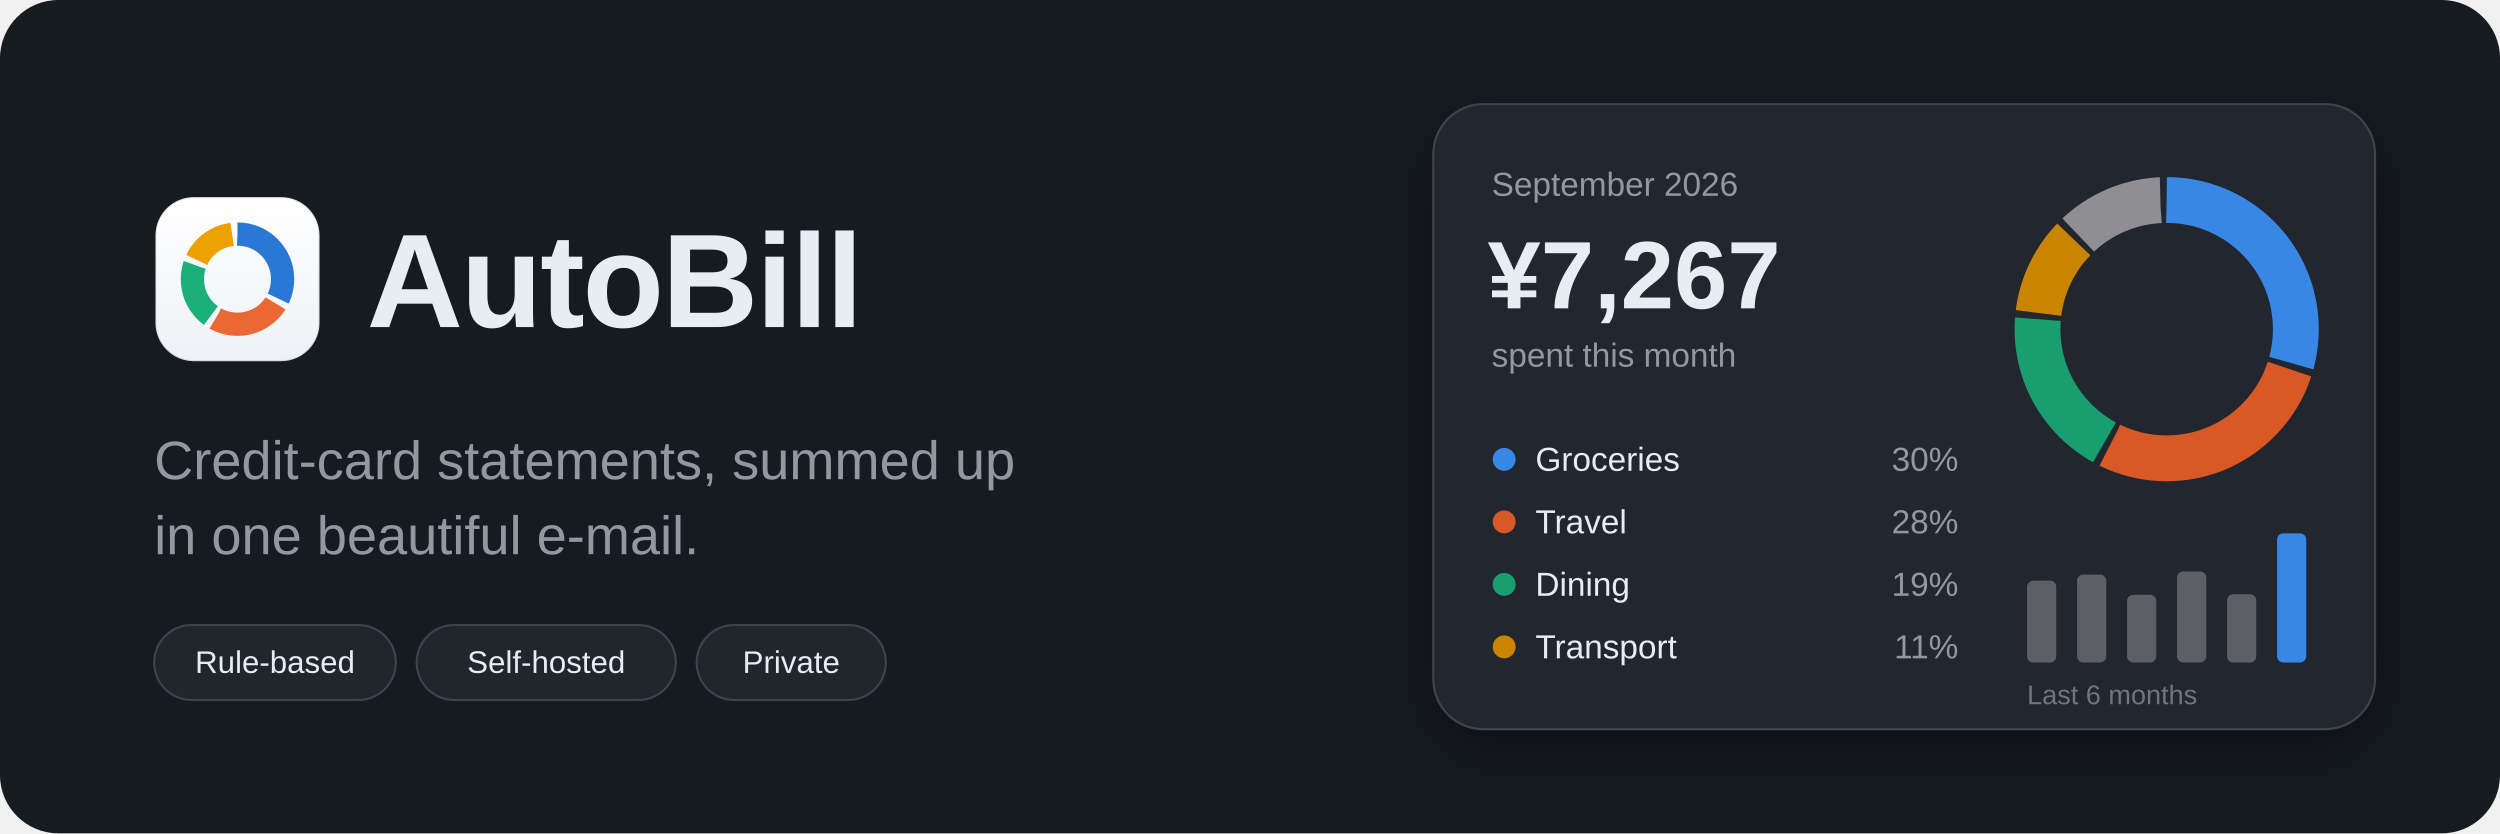
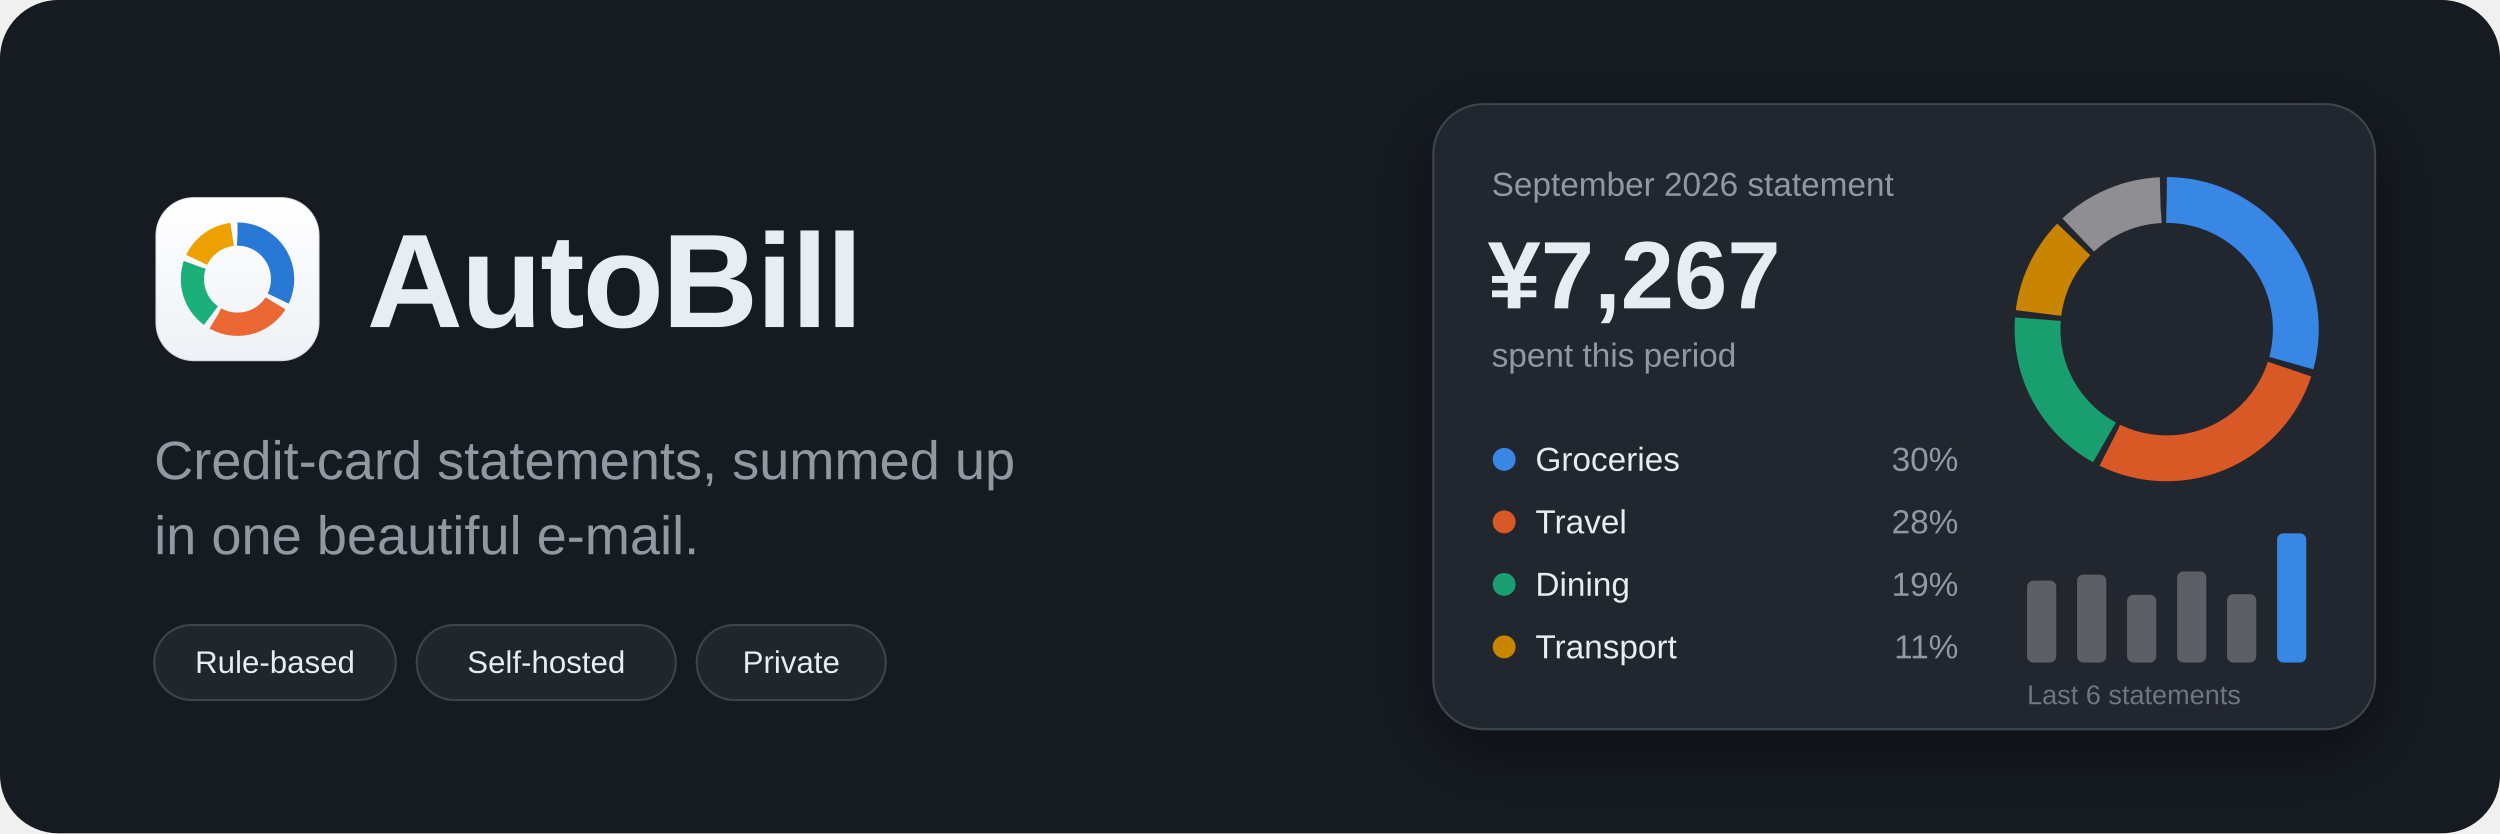
<svg xmlns="http://www.w3.org/2000/svg" width="1200" height="400" viewBox="0 0 1200 400" role="img" aria-label="AutoBill: credit-card statements, summed up in one e-mail">
  <style>
text { font-family: -apple-system, BlinkMacSystemFont, 'SF Pro Display', 'Segoe UI', 'Helvetica Neue', Arial, 'PingFang SC', 'Microsoft YaHei', 'Noto Sans CJK SC', sans-serif; }
.name { font-weight: 700; font-size: 64px; fill: #e6edf3; letter-spacing: -1px; }
.tag { font-size: 26px; fill: #9198a1; }
.pill { font-weight: 500; font-size: 15px; fill: #e6edf3; }
.eyebrow { font-size: 16px; fill: #9198a1; }
.total { font-family: ui-rounded, 'SF Pro Rounded', -apple-system, BlinkMacSystemFont, 'SF Pro Display', 'Segoe UI', 'Helvetica Neue', Arial, 'PingFang SC', 'Microsoft YaHei', 'Noto Sans CJK SC', sans-serif; font-weight: 700; font-size: 46px; fill: #e6edf3; }
.cat { font-size: 16px; fill: #e6edf3; }
.pct { font-size: 16px; fill: #9198a1; font-variant-numeric: tabular-nums; }
.small { font-size: 13px; fill: #6e7681; }

.up { animation: up .8s cubic-bezier(.32,.72,0,1) both; }
.grow { transform-box: fill-box; transform-origin: 50% 100%; animation: grow .7s cubic-bezier(.3,1.35,.5,1) both; }
@keyframes up { from { opacity: 0; transform: translateY(16px); }
                to { opacity: 1; transform: none; } }
@keyframes grow { from { transform: scaleY(0); } to { transform: none; } }
@media (prefers-reduced-motion: reduce) { .up, .grow, .sweep { animation: none; } }
</style>
  <defs>
    <filter id="shadow" x="-20%" y="-20%" width="140%" height="150%">
      <feDropShadow dx="0" dy="10" stdDeviation="16" flood-color="#000" flood-opacity="0.45" />
    </filter>
    <style>.sweep { animation: sweep 1.1s cubic-bezier(.45,0,.2,1) .45s both; }@keyframes sweep { from { stroke-dashoffset: 389.56; } to { stroke-dashoffset: 0; } }</style>
    <mask id="reveal">
      <circle class="sweep" cx="1040" cy="158" r="62" fill="none" stroke="#fff" stroke-width="40" stroke-dasharray="389.56 389.56" transform="rotate(-90 1040 158)" />
    </mask>
  </defs>
  <rect width="1200" height="400" rx="28" fill="#161b22" />
  <g class="up">
    <g transform="translate(72 92) scale(0.6562)">
      <defs>
        <linearGradient id="icon-bg" x1="0" y1="0" x2="0" y2="1">
          <stop offset="0" stop-color="#ffffff" />
          <stop offset="1" stop-color="#eef1f6" />
        </linearGradient>
      </defs>
      <rect x="4" y="4" width="120" height="120" rx="28" fill="url(#icon-bg)" stroke="#1f2328" stroke-opacity=".12" stroke-width="1.5" />
      <circle cx="64" cy="64" r="33" fill="none" stroke="#2a78d6" stroke-width="17" stroke-dasharray="66.50 207.35" stroke-dashoffset="-0.00" transform="rotate(-90 64 64)" />
      <circle cx="64" cy="64" r="33" fill="none" stroke="#eb6834" stroke-width="17" stroke-dasharray="49.91 207.35" stroke-dashoffset="-70.50" transform="rotate(-90 64 64)" />
      <circle cx="64" cy="64" r="33" fill="none" stroke="#1baf7a" stroke-width="17" stroke-dasharray="41.62 207.35" stroke-dashoffset="-124.41" transform="rotate(-90 64 64)" />
      <circle cx="64" cy="64" r="33" fill="none" stroke="#eda100" stroke-width="17" stroke-dasharray="33.32 207.35" stroke-dashoffset="-170.02" transform="rotate(-90 64 64)" />
    </g>
    <text class="name" x="176" y="157">AutoBill</text>
    <text class="tag" x="74" y="230">Credit-card statements, summed up</text>
    <text class="tag" x="74" y="266">in one beautiful e-mail.</text>
    <rect x="74.0" y="300" width="116.0" height="36" rx="18" fill="#21262d" stroke="#3d444d" />
    <text class="pill" x="132.0" y="323" text-anchor="middle">Rule-based</text>
    <rect x="200.0" y="300" width="124.4" height="36" rx="18" fill="#21262d" stroke="#3d444d" />
    <text class="pill" x="262.2" y="323" text-anchor="middle">Self-hosted</text>
    <rect x="334.4" y="300" width="90.8" height="36" rx="18" fill="#21262d" stroke="#3d444d" />
    <text class="pill" x="379.8" y="323" text-anchor="middle">Private</text>
  </g>
  <g class="up" style="animation-delay:.12s">
    <rect x="688" y="50" width="452" height="300" rx="24" fill="#21262d" stroke="#3d444d" filter="url(#shadow)" />
-     <text class="eyebrow" x="716" y="94">September 2026</text>
+     <text class="eyebrow" x="716" y="94">September 2026 statement</text>
    <text class="total" x="714" y="148">¥7,267</text>
-     <text class="eyebrow" x="716" y="176">spent this month</text>
+     <text class="eyebrow" x="716" y="176">spent this period</text>
    <g class="up" style="animation-delay:0.55s">
      <circle cx="722" cy="220.5" r="5.5" fill="#3987e5" />
      <text class="cat" x="737" y="226">Groceries</text>
      <text class="pct" x="940" y="226" text-anchor="end">30%</text>
    </g>
    <g class="up" style="animation-delay:0.63s">
      <circle cx="722" cy="250.5" r="5.5" fill="#d95926" />
      <text class="cat" x="737" y="256">Travel</text>
      <text class="pct" x="940" y="256" text-anchor="end">28%</text>
    </g>
    <g class="up" style="animation-delay:0.71s">
      <circle cx="722" cy="280.5" r="5.5" fill="#199e70" />
      <text class="cat" x="737" y="286">Dining</text>
      <text class="pct" x="940" y="286" text-anchor="end">19%</text>
    </g>
    <g class="up" style="animation-delay:0.79s">
      <circle cx="722" cy="310.5" r="5.5" fill="#c98500" />
      <text class="cat" x="737" y="316">Transport</text>
      <text class="pct" x="940" y="316" text-anchor="end">11%</text>
    </g>
    <g mask="url(#reveal)">
      <circle cx="1040" cy="158" r="62" fill="none" stroke="#3987e5" stroke-width="22" stroke-dasharray="113.87 389.56" stroke-dashoffset="-0.00" transform="rotate(-90 1040 158)" />
      <circle cx="1040" cy="158" r="62" fill="none" stroke="#d95926" stroke-width="22" stroke-dasharray="106.08 389.56" stroke-dashoffset="-116.87" transform="rotate(-90 1040 158)" />
      <circle cx="1040" cy="158" r="62" fill="none" stroke="#199e70" stroke-width="22" stroke-dasharray="71.02 389.56" stroke-dashoffset="-225.94" transform="rotate(-90 1040 158)" />
      <circle cx="1040" cy="158" r="62" fill="none" stroke="#c98500" stroke-width="22" stroke-dasharray="39.85 389.56" stroke-dashoffset="-299.96" transform="rotate(-90 1040 158)" />
      <circle cx="1040" cy="158" r="62" fill="none" stroke="#8e8e93" stroke-width="22" stroke-dasharray="43.75 389.56" stroke-dashoffset="-342.81" transform="rotate(-90 1040 158)" />
    </g>
    <rect class="grow" style="animation-delay:0.70s" x="973" y="278.7" width="14" height="39.3" rx="3" fill="#8e8e93" fill-opacity=".55" />
    <rect class="grow" style="animation-delay:0.76s" x="997" y="275.8" width="14" height="42.2" rx="3" fill="#8e8e93" fill-opacity=".55" />
    <rect class="grow" style="animation-delay:0.82s" x="1021" y="285.5" width="14" height="32.5" rx="3" fill="#8e8e93" fill-opacity=".55" />
    <rect class="grow" style="animation-delay:0.88s" x="1045" y="274.3" width="14" height="43.7" rx="3" fill="#8e8e93" fill-opacity=".55" />
    <rect class="grow" style="animation-delay:0.94s" x="1069" y="285.2" width="14" height="32.8" rx="3" fill="#8e8e93" fill-opacity=".55" />
    <rect class="grow" style="animation-delay:1.00s" x="1093" y="256.0" width="14" height="62.0" rx="3" fill="#3987e5" />
-     <text class="small" x="973" y="338">Last 6 months</text>
+     <text class="small" x="973" y="338">Last 6 statements</text>
  </g>
</svg>
